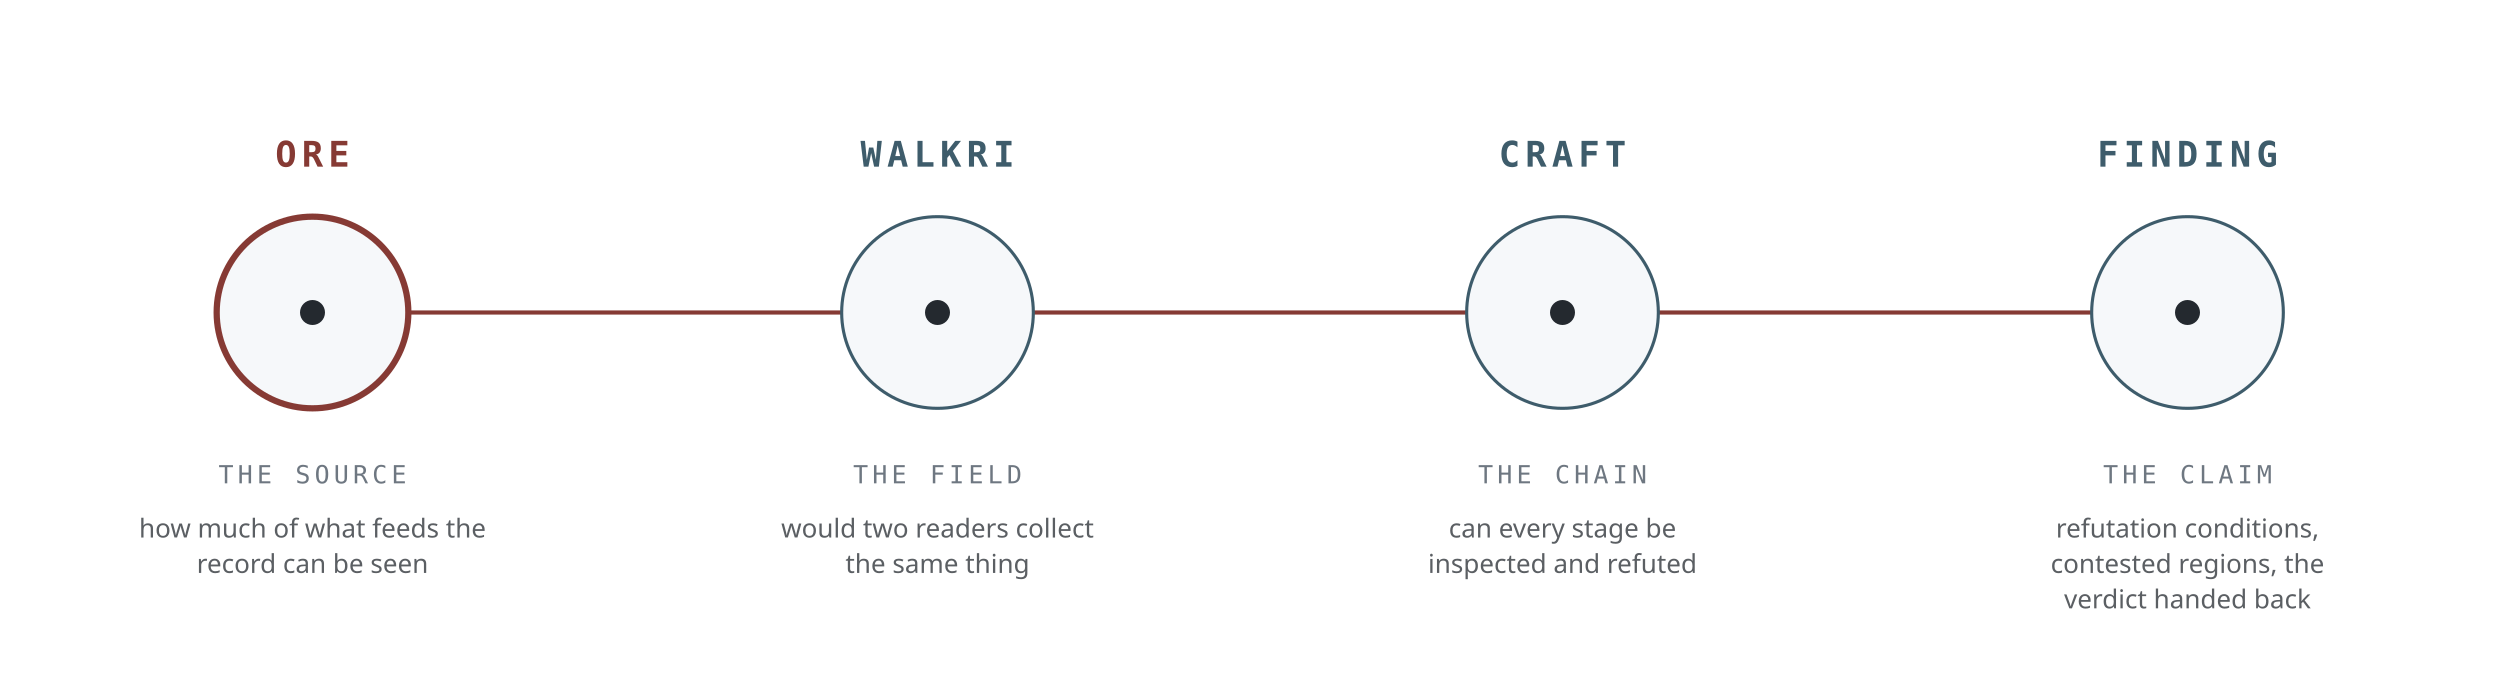
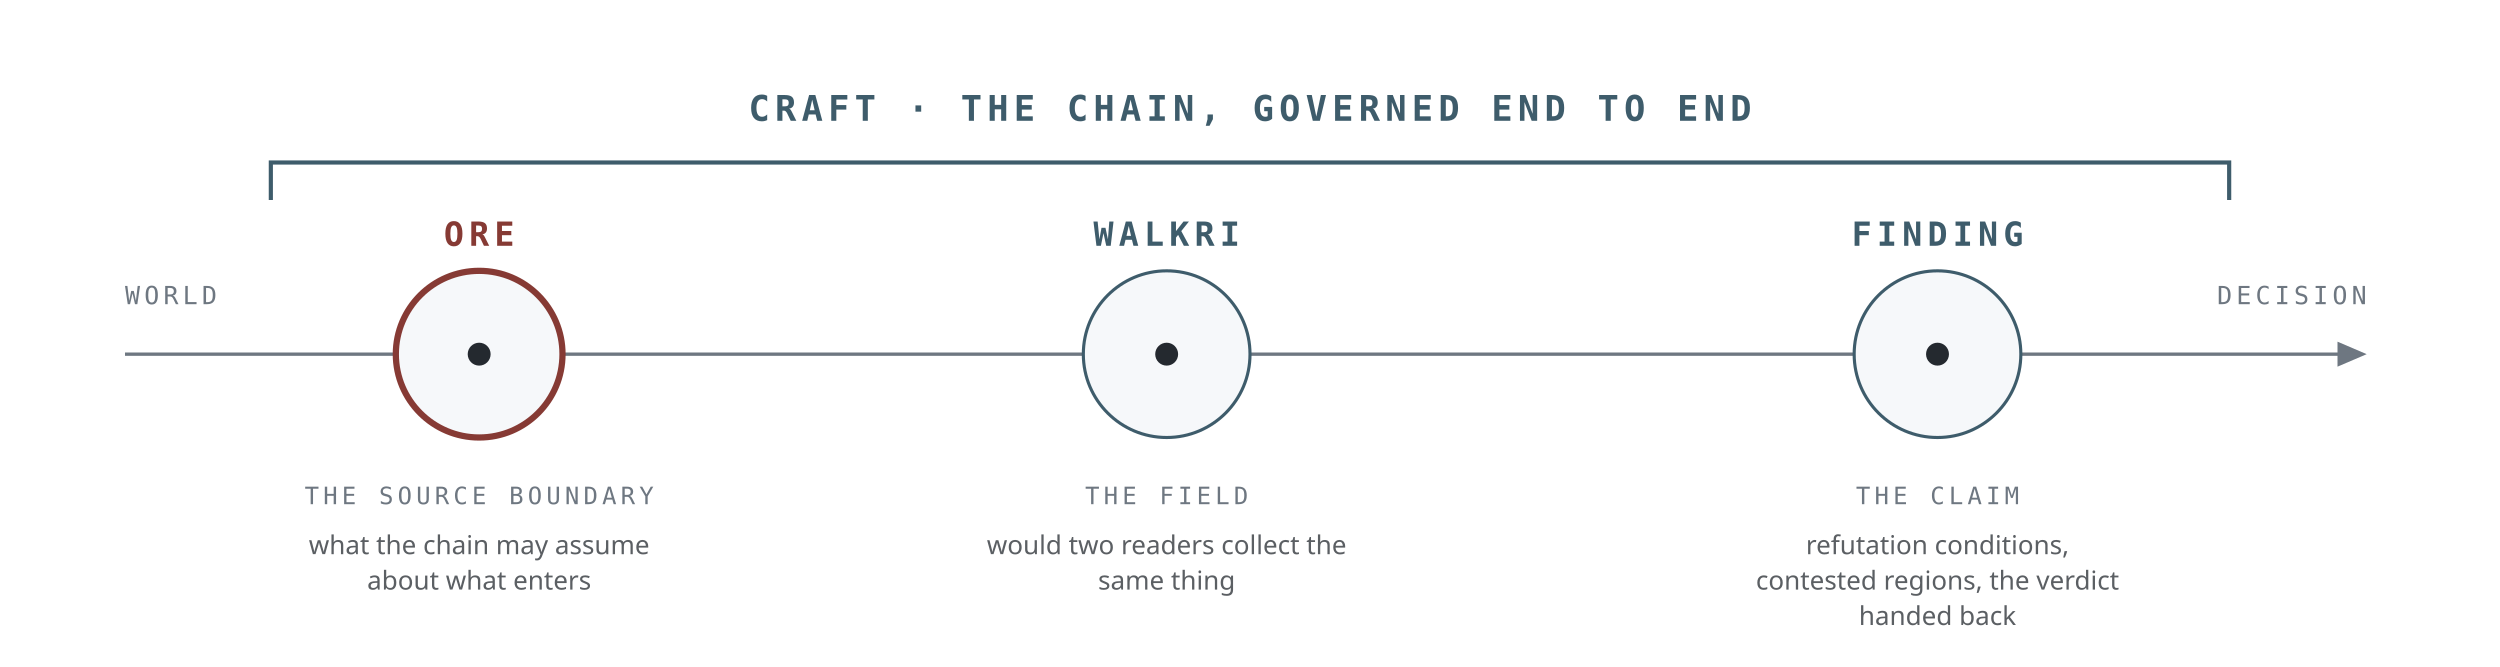
- <svg xmlns="http://www.w3.org/2000/svg" viewBox="0 0 1200 330" fill="none">
-   <line x1="150" y1="150" x2="1050" y2="150" stroke="#863A34" stroke-width="2" />
-   <circle cx="150" cy="150" r="46" fill="#F6F8FA" stroke="#863A34" stroke-width="3" />
-   <circle cx="150" cy="150" r="6" fill="#24292F" />
-   <text x="150" y="80" text-anchor="middle" font-family="ui-monospace, monospace" font-size="17" letter-spacing="2.5" fill="#863A34" font-weight="600">ORE</text>
-   <text x="150" y="232" text-anchor="middle" font-family="ui-monospace, monospace" font-size="12" letter-spacing="2" fill="#6E7781">THE SOURCE</text>
-   <text x="150" y="258" text-anchor="middle" font-family="system-ui, sans-serif" font-size="12.5" fill="#24292F" opacity="0.75">how much of what feeds the</text>
-   <text x="150" y="275" text-anchor="middle" font-family="system-ui, sans-serif" font-size="12.5" fill="#24292F" opacity="0.75">record can be seen</text>
-   <circle cx="450" cy="150" r="46" fill="#F6F8FA" stroke="#3E5C6B" stroke-width="1.5" />
-   <circle cx="450" cy="150" r="6" fill="#24292F" />
-   <text x="450" y="80" text-anchor="middle" font-family="ui-monospace, monospace" font-size="17" letter-spacing="2.5" fill="#3E5C6B" font-weight="600">WALKRI</text>
-   <text x="450" y="232" text-anchor="middle" font-family="ui-monospace, monospace" font-size="12" letter-spacing="2" fill="#6E7781">THE FIELD</text>
-   <text x="450" y="258" text-anchor="middle" font-family="system-ui, sans-serif" font-size="12.5" fill="#24292F" opacity="0.75">would two readers collect</text>
-   <text x="450" y="275" text-anchor="middle" font-family="system-ui, sans-serif" font-size="12.5" fill="#24292F" opacity="0.75">the same thing</text>
-   <circle cx="750" cy="150" r="46" fill="#F6F8FA" stroke="#3E5C6B" stroke-width="1.5" />
-   <circle cx="750" cy="150" r="6" fill="#24292F" />
-   <text x="750" y="80" text-anchor="middle" font-family="ui-monospace, monospace" font-size="17" letter-spacing="2.5" fill="#3E5C6B" font-weight="600">CRAFT</text>
-   <text x="750" y="232" text-anchor="middle" font-family="ui-monospace, monospace" font-size="12" letter-spacing="2" fill="#6E7781">THE CHAIN</text>
-   <text x="750" y="258" text-anchor="middle" font-family="system-ui, sans-serif" font-size="12.5" fill="#24292F" opacity="0.75">can every stage be</text>
-   <text x="750" y="275" text-anchor="middle" font-family="system-ui, sans-serif" font-size="12.5" fill="#24292F" opacity="0.75">inspected and refuted</text>
-   <circle cx="1050" cy="150" r="46" fill="#F6F8FA" stroke="#3E5C6B" stroke-width="1.5" />
-   <circle cx="1050" cy="150" r="6" fill="#24292F" />
-   <text x="1050" y="80" text-anchor="middle" font-family="ui-monospace, monospace" font-size="17" letter-spacing="2.5" fill="#3E5C6B" font-weight="600">FINDING</text>
-   <text x="1050" y="232" text-anchor="middle" font-family="ui-monospace, monospace" font-size="12" letter-spacing="2" fill="#6E7781">THE CLAIM</text>
-   <text x="1050" y="258" text-anchor="middle" font-family="system-ui, sans-serif" font-size="12.5" fill="#24292F" opacity="0.75">refutation conditions,</text>
-   <text x="1050" y="275" text-anchor="middle" font-family="system-ui, sans-serif" font-size="12.5" fill="#24292F" opacity="0.75">contested regions, the</text>
-   <text x="1050" y="292" text-anchor="middle" font-family="system-ui, sans-serif" font-size="12.5" fill="#24292F" opacity="0.75">verdict handed back</text>
+ <svg xmlns="http://www.w3.org/2000/svg" viewBox="0 0 1200 320" fill="none">
+   <path d="M130 96 L130 78 L1070 78 L1070 96" stroke="#3E5C6B" stroke-width="2" fill="none" />
+   <text x="600" y="58" text-anchor="middle" font-family="ui-monospace, monospace" font-size="17" letter-spacing="2.5" fill="#3E5C6B" font-weight="600">CRAFT · THE CHAIN, GOVERNED END TO END</text>
+   <line x1="60" y1="170" x2="1124" y2="170" stroke="#6E7781" stroke-width="1.6" />
+   <path d="M1136 170 l-14 -6 l0 12 z" fill="#6E7781" />
+   <text x="60" y="146" font-family="ui-monospace, monospace" font-size="12" letter-spacing="2" fill="#6E7781">WORLD</text>
+   <text x="1136" y="146" text-anchor="end" font-family="ui-monospace, monospace" font-size="12" letter-spacing="2" fill="#6E7781">DECISION</text>
+   <circle cx="230" cy="170" r="40" fill="#F6F8FA" stroke="#863A34" stroke-width="3" />
+   <circle cx="230" cy="170" r="5.5" fill="#24292F" />
+   <text x="230" y="118" text-anchor="middle" font-family="ui-monospace, monospace" font-size="16" letter-spacing="2.5" fill="#863A34" font-weight="600">ORE</text>
+   <text x="230" y="242" text-anchor="middle" font-family="ui-monospace, monospace" font-size="11.5" letter-spacing="2" fill="#6E7781">THE SOURCE BOUNDARY</text>
+   <text x="230" y="266" text-anchor="middle" font-family="system-ui, sans-serif" font-size="12.5" fill="#24292F" opacity="0.75">what the chain may assume</text>
+   <text x="230" y="283" text-anchor="middle" font-family="system-ui, sans-serif" font-size="12.5" fill="#24292F" opacity="0.75">about what enters</text>
+   <circle cx="560" cy="170" r="40" fill="#F6F8FA" stroke="#3E5C6B" stroke-width="1.5" />
+   <circle cx="560" cy="170" r="5.5" fill="#24292F" />
+   <text x="560" y="118" text-anchor="middle" font-family="ui-monospace, monospace" font-size="16" letter-spacing="2.5" fill="#3E5C6B" font-weight="600">WALKRI</text>
+   <text x="560" y="242" text-anchor="middle" font-family="ui-monospace, monospace" font-size="11.5" letter-spacing="2" fill="#6E7781">THE FIELD</text>
+   <text x="560" y="266" text-anchor="middle" font-family="system-ui, sans-serif" font-size="12.5" fill="#24292F" opacity="0.75">would two readers collect the</text>
+   <text x="560" y="283" text-anchor="middle" font-family="system-ui, sans-serif" font-size="12.5" fill="#24292F" opacity="0.75">same thing</text>
+   <circle cx="930" cy="170" r="40" fill="#F6F8FA" stroke="#3E5C6B" stroke-width="1.5" />
+   <circle cx="930" cy="170" r="5.5" fill="#24292F" />
+   <text x="930" y="118" text-anchor="middle" font-family="ui-monospace, monospace" font-size="16" letter-spacing="2.5" fill="#3E5C6B" font-weight="600">FINDING</text>
+   <text x="930" y="242" text-anchor="middle" font-family="ui-monospace, monospace" font-size="11.5" letter-spacing="2" fill="#6E7781">THE CLAIM</text>
+   <text x="930" y="266" text-anchor="middle" font-family="system-ui, sans-serif" font-size="12.5" fill="#24292F" opacity="0.75">refutation conditions,</text>
+   <text x="930" y="283" text-anchor="middle" font-family="system-ui, sans-serif" font-size="12.5" fill="#24292F" opacity="0.75">contested regions, the verdict</text>
+   <text x="930" y="300" text-anchor="middle" font-family="system-ui, sans-serif" font-size="12.5" fill="#24292F" opacity="0.75">handed back</text>
</svg>
